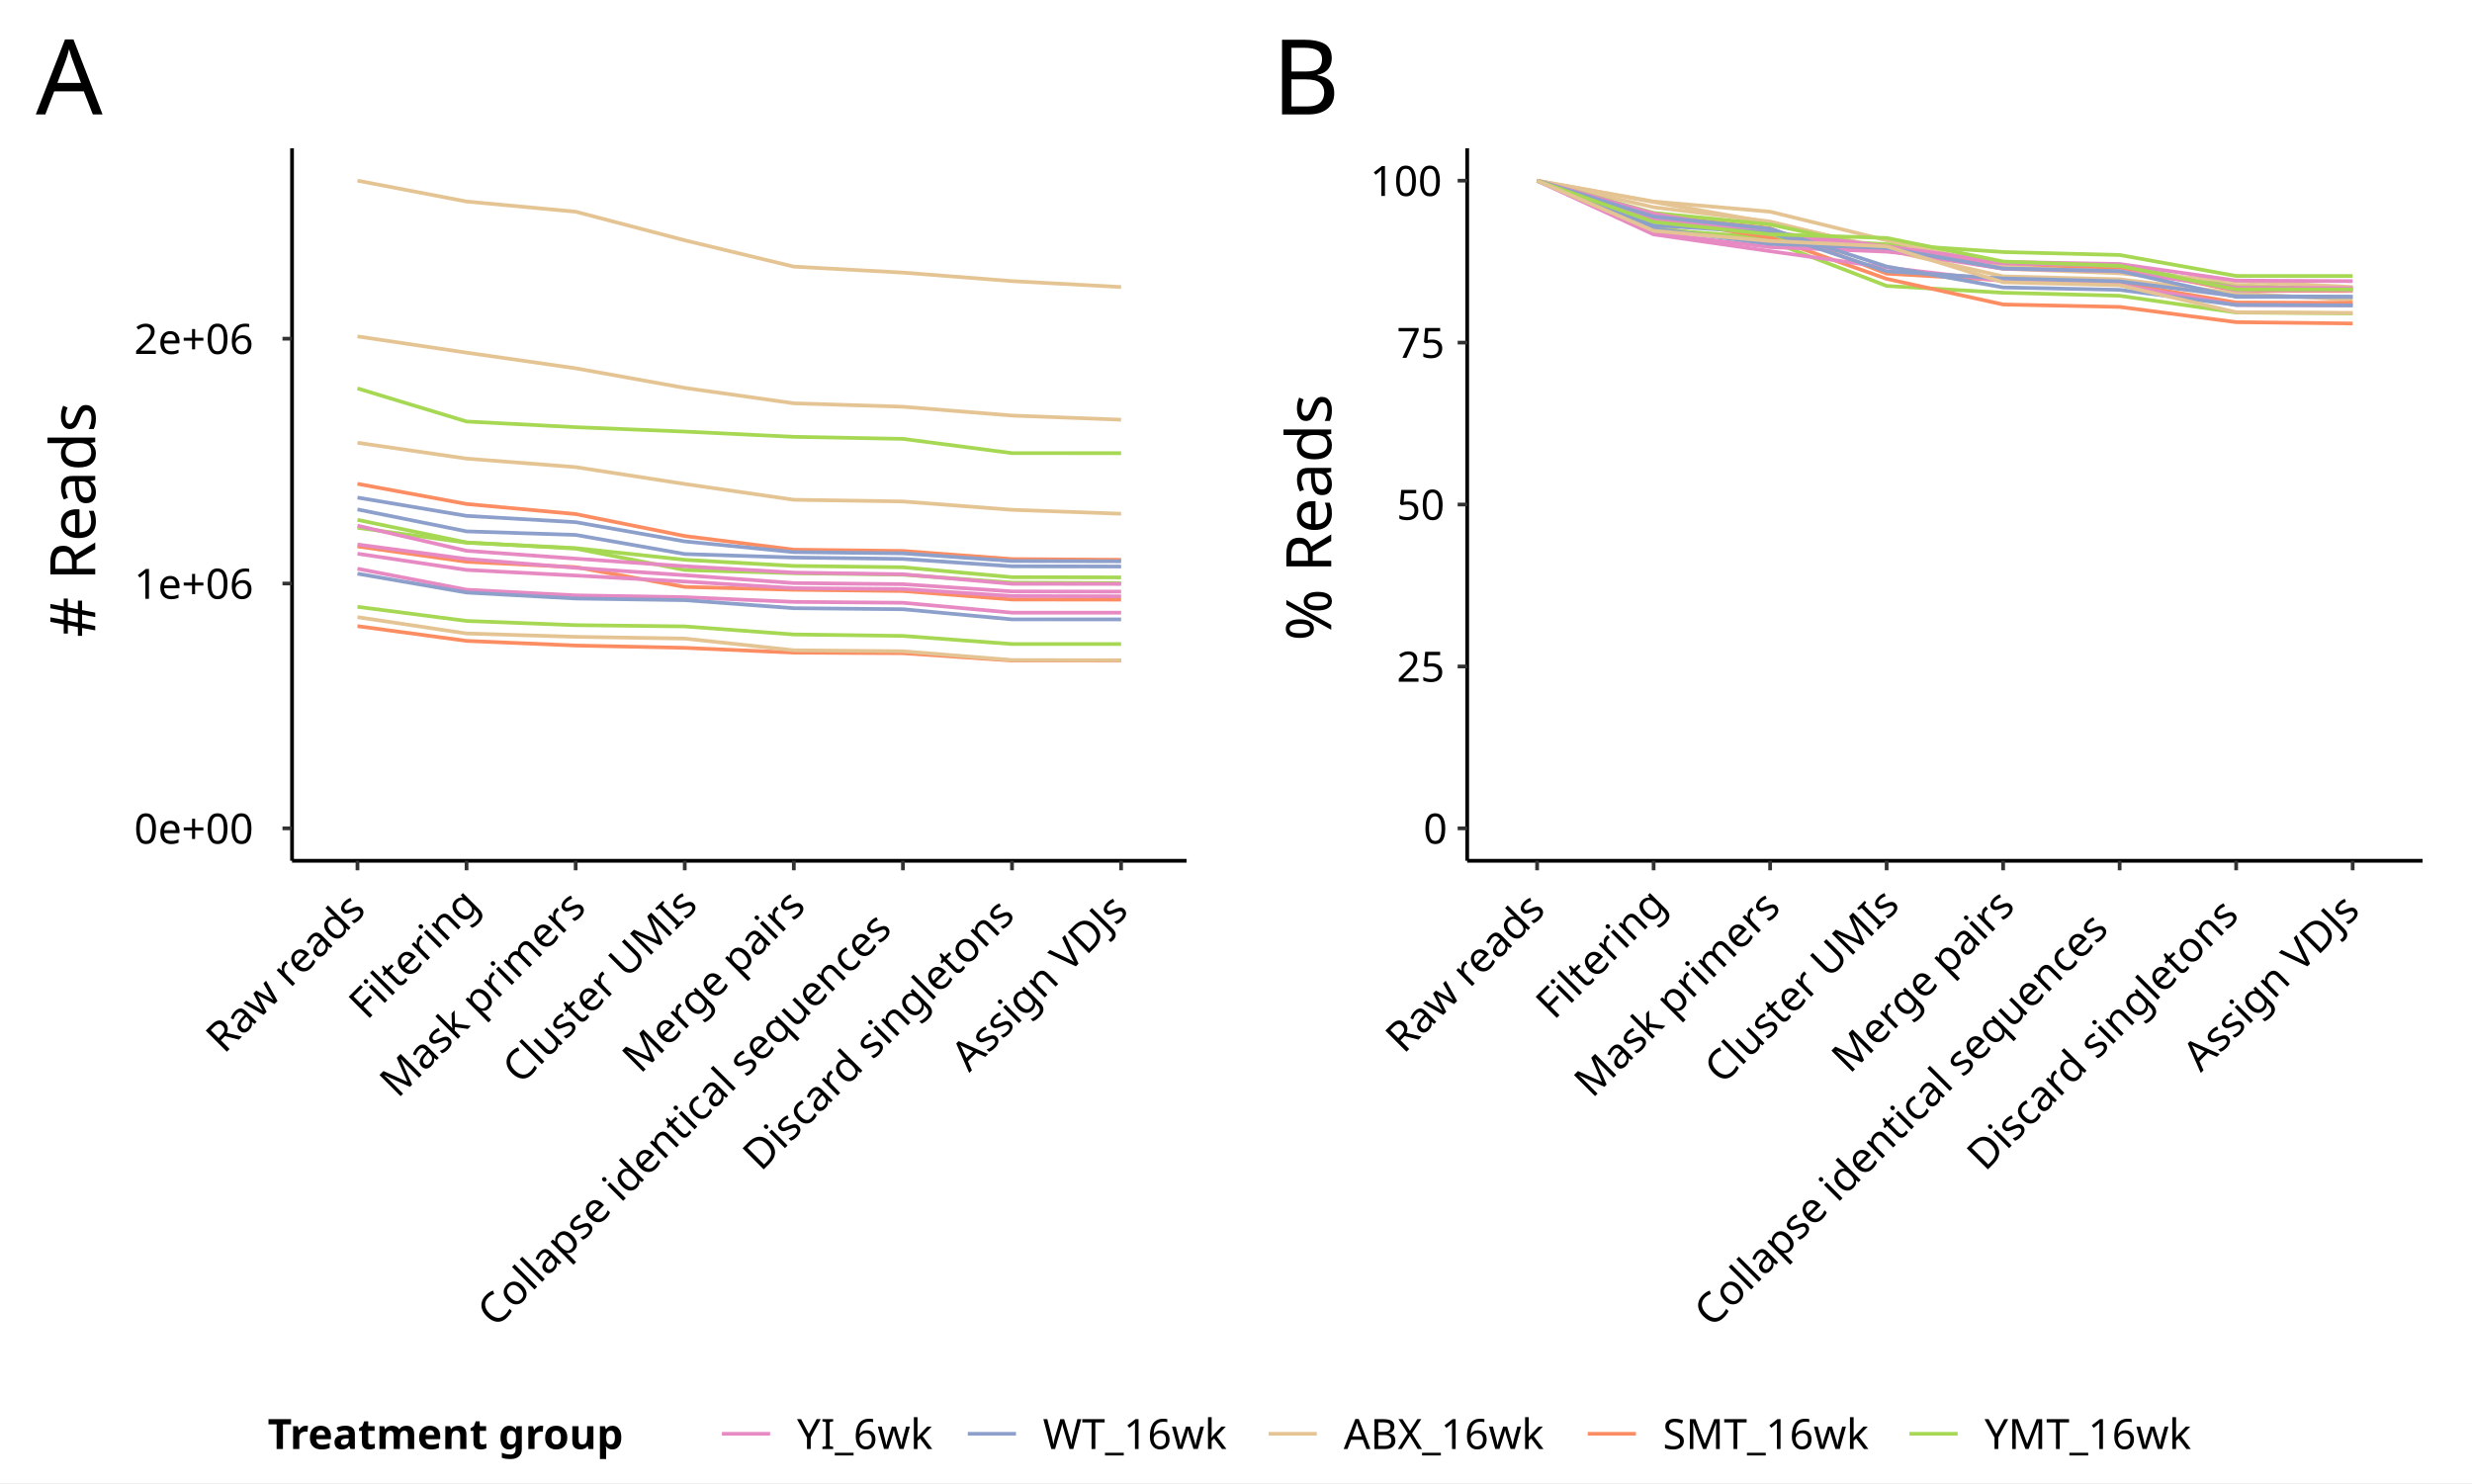
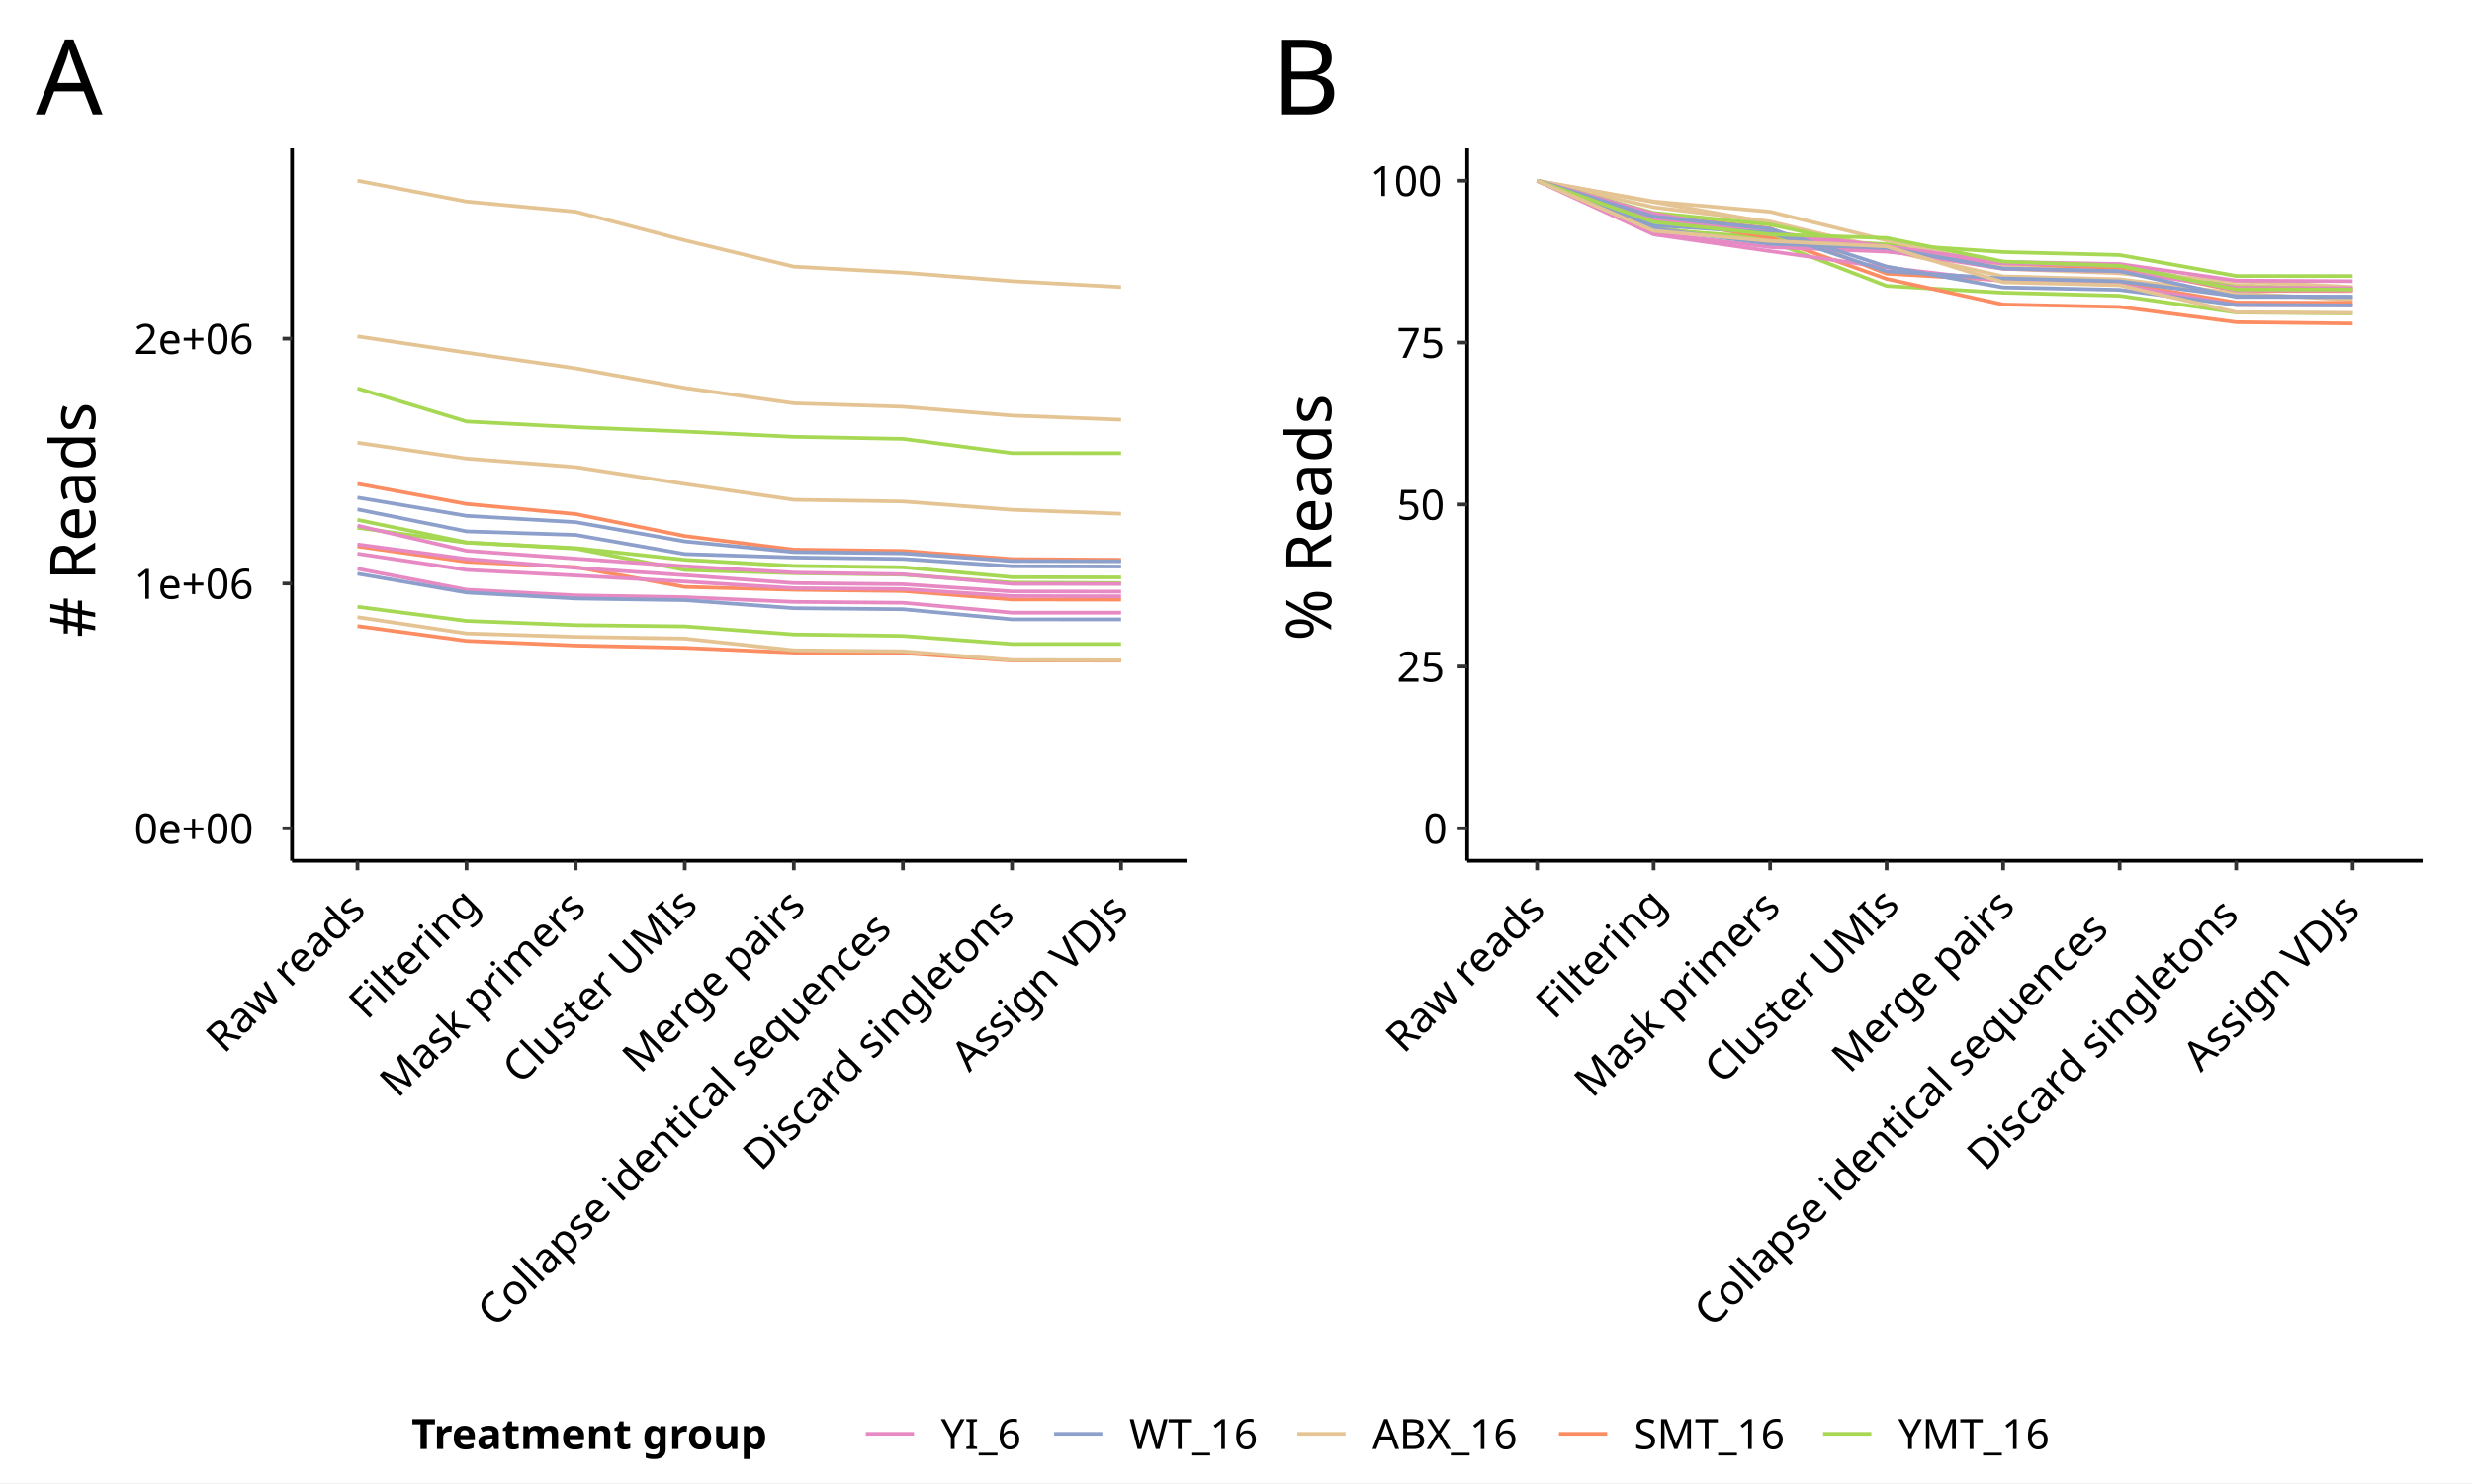
<svg xmlns="http://www.w3.org/2000/svg" viewBox="0 0 708.66 425.20">
  <defs>
    <style type="text/css">
    line, polyline, path, rect, circle {
      fill: none;
      stroke: #000000;
      stroke-linecap: round;
      stroke-linejoin: round;
      stroke-miterlimit: 10.00;
    }
  </style>
  </defs>
  <rect width="100%" height="100%" style="stroke: none; fill: #FFFFFF;" />
  <defs>
    <clipPath id="cpMHw3MDguNjYxfDM5Ni45NTh8MA==">
      <rect x="0.00" y="0.00" width="708.66" height="396.96" />
    </clipPath>
  </defs>
  <defs>
    <clipPath id="cpMHw3MDguNjYxfDQyNS4xOTd8MA==">
      <rect x="0.00" y="0.00" width="708.66" height="425.20" />
    </clipPath>
  </defs>
  <defs>
    <clipPath id="cpMHw3MDguNjYxfDM5Ni45NTh8MA==">
      <rect x="0.00" y="0.00" width="708.66" height="396.96" />
    </clipPath>
  </defs>
  <defs>
    <clipPath id="cpMHwzNTQuMzMxfDM5Ni45NTh8MA==">
      <rect x="0.00" y="0.00" width="354.33" height="396.96" />
    </clipPath>
  </defs>
  <rect x="0.00" y="0.00" width="354.33" height="396.96" style="stroke-width: 1.07; stroke: #FFFFFF; fill: #FFFFFF;" clip-path="url(#cpMHwzNTQuMzMxfDM5Ni45NTh8MA==)" />
  <defs>
    <clipPath id="cpMHw3MDguNjYxfDM5Ni45NTh8MA==">
      <rect x="0.00" y="0.00" width="708.66" height="396.96" />
    </clipPath>
  </defs>
  <defs>
    <clipPath id="cpODMuNzE1NXwzNDAuMTU3fDI0Ni43ODh8NDIuNTE5Nw==">
      <rect x="83.72" y="42.52" width="256.44" height="204.27" />
    </clipPath>
  </defs>
  <rect x="83.72" y="42.52" width="256.44" height="204.27" style="stroke-width: 1.07; stroke: none; fill: #FFFFFF;" clip-path="url(#cpODMuNzE1NXwzNDAuMTU3fDI0Ni43ODh8NDIuNTE5Nw==)" />
  <polyline points="102.48,111.36 133.75,120.85 165.03,122.48 196.30,123.74 227.57,125.25 258.85,125.83 290.12,129.92 321.39,129.93 " style="stroke-width: 1.07; stroke: #A6D854; stroke-linecap: butt;" clip-path="url(#cpODMuNzE1NXwzNDAuMTU3fDI0Ni43ODh8NDIuNTE5Nw==)" />
  <polyline points="102.48,179.52 133.75,183.75 165.03,185.08 196.30,185.74 227.57,187.12 258.85,187.28 290.12,189.38 321.39,189.40 " style="stroke-width: 1.07; stroke: #FC8D62; stroke-linecap: butt;" clip-path="url(#cpODMuNzE1NXwzNDAuMTU3fDI0Ni43ODh8NDIuNTE5Nw==)" />
  <polyline points="102.48,149.05 133.75,155.53 165.03,157.30 196.30,163.42 227.57,164.35 258.85,164.77 290.12,167.05 321.39,167.17 " style="stroke-width: 1.07; stroke: #A6D854; stroke-linecap: butt;" clip-path="url(#cpODMuNzE1NXwzNDAuMTU3fDI0Ni43ODh8NDIuNTE5Nw==)" />
  <polyline points="102.48,96.45 133.75,101.11 165.03,105.60 196.30,111.22 227.57,115.63 258.85,116.62 290.12,119.15 321.39,120.34 " style="stroke-width: 1.07; stroke: #E5C494; stroke-linecap: butt;" clip-path="url(#cpODMuNzE1NXwzNDAuMTU3fDI0Ni43ODh8NDIuNTE5Nw==)" />
  <polyline points="102.48,126.95 133.75,131.49 165.03,133.93 196.30,138.76 227.57,143.29 258.85,143.78 290.12,146.17 321.39,147.30 " style="stroke-width: 1.07; stroke: #E5C494; stroke-linecap: butt;" clip-path="url(#cpODMuNzE1NXwzNDAuMTU3fDI0Ni43ODh8NDIuNTE5Nw==)" />
  <polyline points="102.48,156.67 133.75,161.06 165.03,162.61 196.30,168.28 227.57,169.09 258.85,169.45 290.12,171.88 321.39,171.92 " style="stroke-width: 1.07; stroke: #FC8D62; stroke-linecap: butt;" clip-path="url(#cpODMuNzE1NXwzNDAuMTU3fDI0Ni43ODh8NDIuNTE5Nw==)" />
  <polyline points="102.48,138.72 133.75,144.50 165.03,147.39 196.30,153.69 227.57,157.60 258.85,157.97 290.12,160.30 321.39,160.50 " style="stroke-width: 1.07; stroke: #FC8D62; stroke-linecap: butt;" clip-path="url(#cpODMuNzE1NXwzNDAuMTU3fDI0Ni43ODh8NDIuNTE5Nw==)" />
  <polyline points="102.48,151.32 133.75,155.60 165.03,157.15 196.30,160.50 227.57,162.26 258.85,162.65 290.12,165.49 321.39,165.55 " style="stroke-width: 1.07; stroke: #A6D854; stroke-linecap: butt;" clip-path="url(#cpODMuNzE1NXwzNDAuMTU3fDI0Ni43ODh8NDIuNTE5Nw==)" />
  <polyline points="102.48,51.80 133.75,57.78 165.03,60.70 196.30,68.90 227.57,76.45 258.85,78.16 290.12,80.60 321.39,82.30 " style="stroke-width: 1.07; stroke: #E5C494; stroke-linecap: butt;" clip-path="url(#cpODMuNzE1NXwzNDAuMTU3fDI0Ni43ODh8NDIuNTE5Nw==)" />
  <polyline points="102.48,150.72 133.75,157.92 165.03,160.17 196.30,162.35 227.57,164.18 258.85,164.66 290.12,167.38 321.39,167.42 " style="stroke-width: 1.07; stroke: #E78AC3; stroke-linecap: butt;" clip-path="url(#cpODMuNzE1NXwzNDAuMTU3fDI0Ni43ODh8NDIuNTE5Nw==)" />
  <polyline points="102.48,158.75 133.75,163.40 165.03,165.01 196.30,166.74 227.57,168.63 258.85,168.88 290.12,170.90 321.39,170.97 " style="stroke-width: 1.07; stroke: #E78AC3; stroke-linecap: butt;" clip-path="url(#cpODMuNzE1NXwzNDAuMTU3fDI0Ni43ODh8NDIuNTE5Nw==)" />
  <polyline points="102.48,163.06 133.75,169.08 165.03,170.70 196.30,171.22 227.57,172.57 258.85,172.82 290.12,175.66 321.39,175.66 " style="stroke-width: 1.07; stroke: #E78AC3; stroke-linecap: butt;" clip-path="url(#cpODMuNzE1NXwzNDAuMTU3fDI0Ni43ODh8NDIuNTE5Nw==)" />
  <polyline points="102.48,156.12 133.75,160.26 165.03,162.80 196.30,164.92 227.57,167.18 258.85,167.50 290.12,169.57 321.39,169.62 " style="stroke-width: 1.07; stroke: #E78AC3; stroke-linecap: butt;" clip-path="url(#cpODMuNzE1NXwzNDAuMTU3fDI0Ni43ODh8NDIuNTE5Nw==)" />
  <polyline points="102.48,146.05 133.75,152.35 165.03,153.37 196.30,158.85 227.57,159.85 258.85,160.25 290.12,162.36 321.39,162.43 " style="stroke-width: 1.07; stroke: #8DA0CB; stroke-linecap: butt;" clip-path="url(#cpODMuNzE1NXwzNDAuMTU3fDI0Ni43ODh8NDIuNTE5Nw==)" />
  <polyline points="102.48,164.48 133.75,169.89 165.03,171.60 196.30,172.07 227.57,174.38 258.85,174.67 290.12,177.58 321.39,177.59 " style="stroke-width: 1.07; stroke: #8DA0CB; stroke-linecap: butt;" clip-path="url(#cpODMuNzE1NXwzNDAuMTU3fDI0Ni43ODh8NDIuNTE5Nw==)" />
  <polyline points="102.48,142.66 133.75,147.91 165.03,149.71 196.30,155.23 227.57,158.29 258.85,158.65 290.12,160.85 321.39,160.92 " style="stroke-width: 1.07; stroke: #8DA0CB; stroke-linecap: butt;" clip-path="url(#cpODMuNzE1NXwzNDAuMTU3fDI0Ni43ODh8NDIuNTE5Nw==)" />
  <polyline points="102.48,173.98 133.75,178.03 165.03,179.24 196.30,179.60 227.57,181.91 258.85,182.33 290.12,184.65 321.39,184.65 " style="stroke-width: 1.07; stroke: #A6D854; stroke-linecap: butt;" clip-path="url(#cpODMuNzE1NXwzNDAuMTU3fDI0Ni43ODh8NDIuNTE5Nw==)" />
  <polyline points="102.48,176.95 133.75,181.63 165.03,182.59 196.30,183.09 227.57,186.44 258.85,186.72 290.12,189.25 321.39,189.31 " style="stroke-width: 1.07; stroke: #E5C494; stroke-linecap: butt;" clip-path="url(#cpODMuNzE1NXwzNDAuMTU3fDI0Ni43ODh8NDIuNTE5Nw==)" />
  <defs>
    <clipPath id="cpMHw3MDguNjYxfDM5Ni45NTh8MA==">
      <rect x="0.00" y="0.00" width="708.66" height="396.96" />
    </clipPath>
  </defs>
  <defs>
    <clipPath id="cpMHw3MDguNjYxfDQyNS4xOTd8MA==">
      <rect x="0.00" y="0.00" width="708.66" height="425.20" />
    </clipPath>
  </defs>
  <defs>
    <clipPath id="cpMHw3MDguNjYxfDM5Ni45NTh8MA==">
      <rect x="0.00" y="0.00" width="708.66" height="396.96" />
    </clipPath>
  </defs>
  <defs>
    <clipPath id="cpMHw3MDguNjYxfDQyNS4xOTd8MA==">
      <rect x="0.00" y="0.00" width="708.66" height="425.20" />
    </clipPath>
  </defs>
  <defs>
    <clipPath id="cpMHw3MDguNjYxfDM5Ni45NTh8MA==">
      <rect x="0.00" y="0.00" width="708.66" height="396.96" />
    </clipPath>
  </defs>
  <defs>
    <clipPath id="cpMHw3MDguNjYxfDQyNS4xOTd8MA==">
      <rect x="0.00" y="0.00" width="708.66" height="425.20" />
    </clipPath>
  </defs>
  <defs>
    <clipPath id="cpMHw3MDguNjYxfDM5Ni45NTh8MA==">
      <rect x="0.00" y="0.00" width="708.66" height="396.96" />
    </clipPath>
  </defs>
  <defs>
    <clipPath id="cpMHw3MDguNjYxfDQyNS4xOTd8MA==">
      <rect x="0.00" y="0.00" width="708.66" height="425.20" />
    </clipPath>
  </defs>
  <defs>
    <clipPath id="cpMHw3MDguNjYxfDM5Ni45NTh8MA==">
      <rect x="0.00" y="0.00" width="708.66" height="396.96" />
    </clipPath>
  </defs>
  <defs>
    <clipPath id="cpMHw3MDguNjYxfDQyNS4xOTd8MA==">
      <rect x="0.00" y="0.00" width="708.66" height="425.20" />
    </clipPath>
  </defs>
  <defs>
    <clipPath id="cpMHw3MDguNjYxfDM5Ni45NTh8MA==">
      <rect x="0.00" y="0.00" width="708.66" height="396.96" />
    </clipPath>
  </defs>
  <defs>
    <clipPath id="cpMHw3MDguNjYxfDQyNS4xOTd8MA==">
      <rect x="0.00" y="0.00" width="708.66" height="425.20" />
    </clipPath>
  </defs>
  <polyline points="83.72,246.79 83.72,42.52 " style="stroke-width: 1.07; stroke-linecap: butt;" clip-path="url(#cpMHw3MDguNjYxfDQyNS4xOTd8MA==)" />
  <g clip-path="url(#cpMHw3MDguNjYxfDQyNS4xOTd8MA==)">
    <text x="38.44" y="241.88" style="font-size: 12.00px; font-family: CM Sans;" textLength="40.34px" lengthAdjust="spacingAndGlyphs">0e+00</text>
  </g>
  <g clip-path="url(#cpMHw3MDguNjYxfDQyNS4xOTd8MA==)">
    <text x="38.44" y="171.68" style="font-size: 12.00px; font-family: CM Sans;" textLength="40.34px" lengthAdjust="spacingAndGlyphs">1e+06</text>
  </g>
  <g clip-path="url(#cpMHw3MDguNjYxfDQyNS4xOTd8MA==)">
    <text x="38.44" y="101.48" style="font-size: 12.00px; font-family: CM Sans;" textLength="40.34px" lengthAdjust="spacingAndGlyphs">2e+06</text>
  </g>
  <polyline points="80.98,237.50 83.72,237.50 " style="stroke-width: 1.07; stroke: #333333; stroke-linecap: butt;" clip-path="url(#cpMHw3MDguNjYxfDQyNS4xOTd8MA==)" />
  <polyline points="80.98,167.30 83.72,167.30 " style="stroke-width: 1.07; stroke: #333333; stroke-linecap: butt;" clip-path="url(#cpMHw3MDguNjYxfDQyNS4xOTd8MA==)" />
  <polyline points="80.98,97.10 83.72,97.10 " style="stroke-width: 1.07; stroke: #333333; stroke-linecap: butt;" clip-path="url(#cpMHw3MDguNjYxfDQyNS4xOTd8MA==)" />
  <defs>
    <clipPath id="cpMHw3MDguNjYxfDM5Ni45NTh8MA==">
      <rect x="0.00" y="0.00" width="708.66" height="396.96" />
    </clipPath>
  </defs>
  <defs>
    <clipPath id="cpMHw3MDguNjYxfDQyNS4xOTd8MA==">
      <rect x="0.00" y="0.00" width="708.66" height="425.20" />
    </clipPath>
  </defs>
  <defs>
    <clipPath id="cpMHw3MDguNjYxfDM5Ni45NTh8MA==">
      <rect x="0.00" y="0.00" width="708.66" height="396.96" />
    </clipPath>
  </defs>
  <defs>
    <clipPath id="cpMHw3MDguNjYxfDQyNS4xOTd8MA==">
      <rect x="0.00" y="0.00" width="708.66" height="425.20" />
    </clipPath>
  </defs>
  <polyline points="83.72,246.79 340.16,246.79 " style="stroke-width: 1.07; stroke-linecap: butt;" clip-path="url(#cpMHw3MDguNjYxfDQyNS4xOTd8MA==)" />
  <polyline points="102.48,249.53 102.48,246.79 " style="stroke-width: 1.07; stroke: #333333; stroke-linecap: butt;" clip-path="url(#cpMHw3MDguNjYxfDQyNS4xOTd8MA==)" />
  <polyline points="133.75,249.53 133.75,246.79 " style="stroke-width: 1.07; stroke: #333333; stroke-linecap: butt;" clip-path="url(#cpMHw3MDguNjYxfDQyNS4xOTd8MA==)" />
  <polyline points="165.03,249.53 165.03,246.79 " style="stroke-width: 1.07; stroke: #333333; stroke-linecap: butt;" clip-path="url(#cpMHw3MDguNjYxfDQyNS4xOTd8MA==)" />
  <polyline points="196.30,249.53 196.30,246.79 " style="stroke-width: 1.07; stroke: #333333; stroke-linecap: butt;" clip-path="url(#cpMHw3MDguNjYxfDQyNS4xOTd8MA==)" />
  <polyline points="227.57,249.53 227.57,246.79 " style="stroke-width: 1.07; stroke: #333333; stroke-linecap: butt;" clip-path="url(#cpMHw3MDguNjYxfDQyNS4xOTd8MA==)" />
  <polyline points="258.85,249.53 258.85,246.79 " style="stroke-width: 1.07; stroke: #333333; stroke-linecap: butt;" clip-path="url(#cpMHw3MDguNjYxfDQyNS4xOTd8MA==)" />
  <polyline points="290.12,249.53 290.12,246.79 " style="stroke-width: 1.07; stroke: #333333; stroke-linecap: butt;" clip-path="url(#cpMHw3MDguNjYxfDQyNS4xOTd8MA==)" />
  <polyline points="321.39,249.53 321.39,246.79 " style="stroke-width: 1.07; stroke: #333333; stroke-linecap: butt;" clip-path="url(#cpMHw3MDguNjYxfDQyNS4xOTd8MA==)" />
  <g clip-path="url(#cpMHw3MDguNjYxfDQyNS4xOTd8MA==)">
    <text transform="translate(64.22,302.35) rotate(-45)" style="font-size: 12.00px; font-family: CM Sans;" textLength="62.86px" lengthAdjust="spacingAndGlyphs">Raw reads</text>
  </g>
  <g clip-path="url(#cpMHw3MDguNjYxfDQyNS4xOTd8MA==)">
    <text transform="translate(105.19,292.66) rotate(-45)" style="font-size: 12.00px; font-family: CM Sans;" textLength="49.15px" lengthAdjust="spacingAndGlyphs">Filtering</text>
  </g>
  <g clip-path="url(#cpMHw3MDguNjYxfDQyNS4xOTd8MA==)">
    <text transform="translate(114.03,315.09) rotate(-45)" style="font-size: 12.00px; font-family: CM Sans;" textLength="80.87px" lengthAdjust="spacingAndGlyphs">Mask primers</text>
  </g>
  <g clip-path="url(#cpMHw3MDguNjYxfDQyNS4xOTd8MA==)">
    <text transform="translate(149.22,311.18) rotate(-45)" style="font-size: 12.00px; font-family: CM Sans;" textLength="75.33px" lengthAdjust="spacingAndGlyphs">Cluster UMIs</text>
  </g>
  <g clip-path="url(#cpMHw3MDguNjYxfDQyNS4xOTd8MA==)">
    <text transform="translate(183.57,308.09) rotate(-45)" style="font-size: 12.00px; font-family: CM Sans;" textLength="70.97px" lengthAdjust="spacingAndGlyphs">Merge pairs</text>
  </g>
  <g clip-path="url(#cpMHw3MDguNjYxfDQyNS4xOTd8MA==)">
    <text transform="translate(142.02,380.92) rotate(-45)" style="font-size: 12.00px; font-family: CM Sans;" textLength="173.96px" lengthAdjust="spacingAndGlyphs">Collapse identical sequences</text>
  </g>
  <g clip-path="url(#cpMHw3MDguNjYxfDQyNS4xOTd8MA==)">
    <text transform="translate(218.12,336.09) rotate(-45)" style="font-size: 12.00px; font-family: CM Sans;" textLength="110.57px" lengthAdjust="spacingAndGlyphs">Discard singletons</text>
  </g>
  <g clip-path="url(#cpMHw3MDguNjYxfDQyNS4xOTd8MA==)">
    <text transform="translate(277.85,307.63) rotate(-45)" style="font-size: 12.00px; font-family: CM Sans;" textLength="70.32px" lengthAdjust="spacingAndGlyphs">Assign VDJs</text>
  </g>
  <defs>
    <clipPath id="cpMHw3MDguNjYxfDM5Ni45NTh8MA==">
      <rect x="0.00" y="0.00" width="708.66" height="396.96" />
    </clipPath>
  </defs>
  <defs>
    <clipPath id="cpMHw3MDguNjYxfDQyNS4xOTd8MA==">
      <rect x="0.00" y="0.00" width="708.66" height="425.20" />
    </clipPath>
  </defs>
  <defs>
    <clipPath id="cpMHw3MDguNjYxfDM5Ni45NTh8MA==">
      <rect x="0.00" y="0.00" width="708.66" height="396.96" />
    </clipPath>
  </defs>
  <defs>
    <clipPath id="cpMHw3MDguNjYxfDQyNS4xOTd8MA==">
      <rect x="0.00" y="0.00" width="708.66" height="425.20" />
    </clipPath>
  </defs>
  <defs>
    <clipPath id="cpMHw3MDguNjYxfDM5Ni45NTh8MA==">
      <rect x="0.00" y="0.00" width="708.66" height="396.96" />
    </clipPath>
  </defs>
  <defs>
    <clipPath id="cpMHw3MDguNjYxfDQyNS4xOTd8MA==">
      <rect x="0.00" y="0.00" width="708.66" height="425.20" />
    </clipPath>
  </defs>
  <g clip-path="url(#cpMHw3MDguNjYxfDQyNS4xOTd8MA==)">
    <text transform="translate(27.30,182.76) rotate(-90)" style="font-size: 18.00px; font-family: CM Sans;" textLength="76.22px" lengthAdjust="spacingAndGlyphs"># Reads</text>
  </g>
  <defs>
    <clipPath id="cpMHw3MDguNjYxfDM5Ni45NTh8MA==">
      <rect x="0.00" y="0.00" width="708.66" height="396.96" />
    </clipPath>
  </defs>
  <defs>
    <clipPath id="cpMHw3MDguNjYxfDQyNS4xOTd8MA==">
      <rect x="0.00" y="0.00" width="708.66" height="425.20" />
    </clipPath>
  </defs>
  <defs>
    <clipPath id="cpMHw3MDguNjYxfDM5Ni45NTh8MA==">
      <rect x="0.00" y="0.00" width="708.66" height="396.96" />
    </clipPath>
  </defs>
  <defs>
    <clipPath id="cpMHw3MDguNjYxfDQyNS4xOTd8MA==">
      <rect x="0.00" y="0.00" width="708.66" height="425.20" />
    </clipPath>
  </defs>
  <defs>
    <clipPath id="cpMHw3MDguNjYxfDM5Ni45NTh8MA==">
      <rect x="0.00" y="0.00" width="708.66" height="396.96" />
    </clipPath>
  </defs>
  <defs>
    <clipPath id="cpMHw3MDguNjYxfDQyNS4xOTd8MA==">
      <rect x="0.00" y="0.00" width="708.66" height="425.20" />
    </clipPath>
  </defs>
  <defs>
    <clipPath id="cpMHw3MDguNjYxfDM5Ni45NTh8MA==">
      <rect x="0.00" y="0.00" width="708.66" height="396.96" />
    </clipPath>
  </defs>
  <defs>
    <clipPath id="cpMHw3MDguNjYxfDQyNS4xOTd8MA==">
      <rect x="0.00" y="0.00" width="708.66" height="425.20" />
    </clipPath>
  </defs>
  <defs>
    <clipPath id="cpMHw3MDguNjYxfDM5Ni45NTh8MA==">
      <rect x="0.00" y="0.00" width="708.66" height="396.96" />
    </clipPath>
  </defs>
  <defs>
    <clipPath id="cpMHw3MDguNjYxfDQyNS4xOTd8MA==">
      <rect x="0.00" y="0.00" width="708.66" height="425.20" />
    </clipPath>
  </defs>
  <defs>
    <clipPath id="cpMHw3MDguNjYxfDM5Ni45NTh8MA==">
      <rect x="0.00" y="0.00" width="708.66" height="396.96" />
    </clipPath>
  </defs>
  <g clip-path="url(#cpMHw3MDguNjYxfDM5Ni45NTh8MA==)">
    <text x="10.26" y="32.81" style="font-size: 30.00px; font-family: CM Sans;" textLength="20.52px" lengthAdjust="spacingAndGlyphs">A</text>
  </g>
  <defs>
    <clipPath id="cpMzU0LjMzMXw3MDguNjYxfDM5Ni45NTh8MA==">
      <rect x="354.33" y="0.00" width="354.33" height="396.96" />
    </clipPath>
  </defs>
  <rect x="354.33" y="0.00" width="354.33" height="396.96" style="stroke-width: 1.07; stroke: #FFFFFF; fill: #FFFFFF;" clip-path="url(#cpMzU0LjMzMXw3MDguNjYxfDM5Ni45NTh8MA==)" />
  <defs>
    <clipPath id="cpMHw3MDguNjYxfDM5Ni45NTh8MA==">
      <rect x="0.00" y="0.00" width="708.66" height="396.96" />
    </clipPath>
  </defs>
  <defs>
    <clipPath id="cpNDIwLjYwOXw2OTQuNDg4fDI0Ni43ODh8NDIuNTE5Nw==">
      <rect x="420.61" y="42.52" width="273.88" height="204.27" />
    </clipPath>
  </defs>
  <rect x="420.61" y="42.52" width="273.88" height="204.27" style="stroke-width: 1.07; stroke: none; fill: #FFFFFF;" clip-path="url(#cpNDIwLjYwOXw2OTQuNDg4fDI0Ni43ODh8NDIuNTE5Nw==)" />
  <polyline points="440.65,51.80 474.05,65.77 507.45,68.17 540.85,70.02 574.25,72.26 607.65,73.11 641.05,79.12 674.45,79.14 " style="stroke-width: 1.07; stroke: #A6D854; stroke-linecap: butt;" clip-path="url(#cpNDIwLjYwOXw2OTQuNDg4fDI0Ni43ODh8NDIuNTE5Nw==)" />
  <polyline points="440.65,51.80 474.05,65.35 507.45,69.60 540.85,71.74 574.25,76.13 607.65,76.67 641.05,83.37 674.45,83.43 " style="stroke-width: 1.07; stroke: #FC8D62; stroke-linecap: butt;" clip-path="url(#cpNDIwLjYwOXw2OTQuNDg4fDI0Ni43ODh8NDIuNTE5Nw==)" />
  <polyline points="440.65,51.80 474.05,65.42 507.45,69.12 540.85,81.98 574.25,83.93 607.65,84.80 641.05,89.60 674.45,89.85 " style="stroke-width: 1.07; stroke: #A6D854; stroke-linecap: butt;" clip-path="url(#cpNDIwLjYwOXw2OTQuNDg4fDI0Ni43ODh8NDIuNTE5Nw==)" />
  <polyline points="440.65,51.80 474.05,57.93 507.45,63.84 540.85,71.25 574.25,77.05 607.65,78.35 641.05,81.69 674.45,83.25 " style="stroke-width: 1.07; stroke: #E5C494; stroke-linecap: butt;" clip-path="url(#cpNDIwLjYwOXw2OTQuNDg4fDI0Ni43ODh8NDIuNTE5Nw==)" />
  <polyline points="440.65,51.80 474.05,59.42 507.45,63.52 540.85,71.64 574.25,79.25 607.65,80.07 641.05,84.08 674.45,85.98 " style="stroke-width: 1.07; stroke: #E5C494; stroke-linecap: butt;" clip-path="url(#cpNDIwLjYwOXw2OTQuNDg4fDI0Ni43ODh8NDIuNTE5Nw==)" />
  <polyline points="440.65,51.80 474.05,61.88 507.45,65.45 540.85,78.46 574.25,80.34 607.65,81.16 641.05,86.74 674.45,86.82 " style="stroke-width: 1.07; stroke: #FC8D62; stroke-linecap: butt;" clip-path="url(#cpNDIwLjYwOXw2OTQuNDg4fDI0Ni43ODh8NDIuNTE5Nw==)" />
  <polyline points="440.65,51.80 474.05,62.68 507.45,68.10 540.85,79.95 574.25,87.30 607.65,88.00 641.05,92.37 674.45,92.75 " style="stroke-width: 1.07; stroke: #FC8D62; stroke-linecap: butt;" clip-path="url(#cpNDIwLjYwOXw2OTQuNDg4fDI0Ni43ODh8NDIuNTE5Nw==)" />
  <polyline points="440.65,51.80 474.05,61.03 507.45,64.36 540.85,71.59 574.25,75.39 607.65,76.22 641.05,82.35 674.45,82.46 " style="stroke-width: 1.07; stroke: #A6D854; stroke-linecap: butt;" clip-path="url(#cpNDIwLjYwOXw2OTQuNDg4fDI0Ni43ODh8NDIuNTE5Nw==)" />
  <polyline points="440.65,51.80 474.05,57.78 507.45,60.70 540.85,68.90 574.25,76.45 607.65,78.16 641.05,80.60 674.45,82.30 " style="stroke-width: 1.07; stroke: #E5C494; stroke-linecap: butt;" clip-path="url(#cpNDIwLjYwOXw2OTQuNDg4fDI0Ni43ODh8NDIuNTE5Nw==)" />
  <polyline points="440.65,51.80 474.05,67.21 507.45,72.02 540.85,76.69 574.25,80.60 607.65,81.63 641.05,87.45 674.45,87.53 " style="stroke-width: 1.07; stroke: #E78AC3; stroke-linecap: butt;" clip-path="url(#cpNDIwLjYwOXw2OTQuNDg4fDI0Ni43ODh8NDIuNTE5Nw==)" />
  <polyline points="440.65,51.80 474.05,62.77 507.45,66.55 540.85,70.63 574.25,75.10 607.65,75.69 641.05,80.44 674.45,80.61 " style="stroke-width: 1.07; stroke: #E78AC3; stroke-linecap: butt;" clip-path="url(#cpNDIwLjYwOXw2OTQuNDg4fDI0Ni43ODh8NDIuNTE5Nw==)" />
  <polyline points="440.65,51.80 474.05,66.82 507.45,70.85 540.85,72.15 574.25,75.53 607.65,76.15 641.05,83.23 674.45,83.24 " style="stroke-width: 1.07; stroke: #E78AC3; stroke-linecap: butt;" clip-path="url(#cpNDIwLjYwOXw2OTQuNDg4fDI0Ni43ODh8NDIuNTE5Nw==)" />
  <polyline points="440.65,51.80 474.05,61.25 507.45,67.04 540.85,71.89 574.25,77.05 607.65,77.78 641.05,82.49 674.45,82.61 " style="stroke-width: 1.07; stroke: #E78AC3; stroke-linecap: butt;" clip-path="url(#cpNDIwLjYwOXw2OTQuNDg4fDI0Ni43ODh8NDIuNTE5Nw==)" />
  <polyline points="440.65,51.80 474.05,64.61 507.45,66.68 540.85,77.79 574.25,79.83 607.65,80.65 641.05,84.92 674.45,85.06 " style="stroke-width: 1.07; stroke: #8DA0CB; stroke-linecap: butt;" clip-path="url(#cpNDIwLjYwOXw2OTQuNDg4fDI0Ni43ODh8NDIuNTE5Nw==)" />
  <polyline points="440.65,51.80 474.05,65.57 507.45,69.92 540.85,71.10 574.25,76.98 607.65,77.73 641.05,85.13 674.45,85.15 " style="stroke-width: 1.07; stroke: #8DA0CB; stroke-linecap: butt;" clip-path="url(#cpNDIwLjYwOXw2OTQuNDg4fDI0Ni43ODh8NDIuNTE5Nw==)" />
  <polyline points="440.65,51.80 474.05,62.09 507.45,65.61 540.85,76.42 574.25,82.41 607.65,83.10 641.05,87.43 674.45,87.56 " style="stroke-width: 1.07; stroke: #8DA0CB; stroke-linecap: butt;" clip-path="url(#cpNDIwLjYwOXw2OTQuNDg4fDI0Ni43ODh8NDIuNTE5Nw==)" />
  <polyline points="440.65,51.80 474.05,63.63 507.45,67.19 540.85,68.23 574.25,74.98 607.65,76.20 641.05,82.99 674.45,83.00 " style="stroke-width: 1.07; stroke: #A6D854; stroke-linecap: butt;" clip-path="url(#cpNDIwLjYwOXw2OTQuNDg4fDI0Ni43ODh8NDIuNTE5Nw==)" />
  <polyline points="440.65,51.80 474.05,66.18 507.45,69.09 540.85,70.64 574.25,80.93 607.65,81.78 641.05,89.53 674.45,89.71 " style="stroke-width: 1.07; stroke: #E5C494; stroke-linecap: butt;" clip-path="url(#cpNDIwLjYwOXw2OTQuNDg4fDI0Ni43ODh8NDIuNTE5Nw==)" />
  <defs>
    <clipPath id="cpMHw3MDguNjYxfDM5Ni45NTh8MA==">
      <rect x="0.00" y="0.00" width="708.66" height="396.96" />
    </clipPath>
  </defs>
  <defs>
    <clipPath id="cpMHw3MDguNjYxfDQyNS4xOTd8MA==">
      <rect x="0.00" y="0.00" width="708.66" height="425.20" />
    </clipPath>
  </defs>
  <defs>
    <clipPath id="cpMHw3MDguNjYxfDM5Ni45NTh8MA==">
      <rect x="0.00" y="0.00" width="708.66" height="396.96" />
    </clipPath>
  </defs>
  <defs>
    <clipPath id="cpMHw3MDguNjYxfDQyNS4xOTd8MA==">
      <rect x="0.00" y="0.00" width="708.66" height="425.20" />
    </clipPath>
  </defs>
  <defs>
    <clipPath id="cpMHw3MDguNjYxfDM5Ni45NTh8MA==">
      <rect x="0.00" y="0.00" width="708.66" height="396.96" />
    </clipPath>
  </defs>
  <defs>
    <clipPath id="cpMHw3MDguNjYxfDQyNS4xOTd8MA==">
      <rect x="0.00" y="0.00" width="708.66" height="425.20" />
    </clipPath>
  </defs>
  <defs>
    <clipPath id="cpMHw3MDguNjYxfDM5Ni45NTh8MA==">
      <rect x="0.00" y="0.00" width="708.66" height="396.96" />
    </clipPath>
  </defs>
  <defs>
    <clipPath id="cpMHw3MDguNjYxfDQyNS4xOTd8MA==">
      <rect x="0.00" y="0.00" width="708.66" height="425.20" />
    </clipPath>
  </defs>
  <defs>
    <clipPath id="cpMHw3MDguNjYxfDM5Ni45NTh8MA==">
      <rect x="0.00" y="0.00" width="708.66" height="396.96" />
    </clipPath>
  </defs>
  <defs>
    <clipPath id="cpMHw3MDguNjYxfDQyNS4xOTd8MA==">
      <rect x="0.00" y="0.00" width="708.66" height="425.20" />
    </clipPath>
  </defs>
  <defs>
    <clipPath id="cpMHw3MDguNjYxfDM5Ni45NTh8MA==">
      <rect x="0.00" y="0.00" width="708.66" height="396.96" />
    </clipPath>
  </defs>
  <defs>
    <clipPath id="cpMHw3MDguNjYxfDQyNS4xOTd8MA==">
      <rect x="0.00" y="0.00" width="708.66" height="425.20" />
    </clipPath>
  </defs>
  <polyline points="420.61,246.79 420.61,42.52 " style="stroke-width: 1.07; stroke-linecap: butt;" clip-path="url(#cpMHw3MDguNjYxfDQyNS4xOTd8MA==)" />
  <g clip-path="url(#cpMHw3MDguNjYxfDQyNS4xOTd8MA==)">
    <text x="408.04" y="241.88" style="font-size: 12.00px; font-family: CM Sans;" textLength="7.63px" lengthAdjust="spacingAndGlyphs">0</text>
  </g>
  <g clip-path="url(#cpMHw3MDguNjYxfDQyNS4xOTd8MA==)">
    <text x="400.41" y="195.45" style="font-size: 12.00px; font-family: CM Sans;" textLength="15.27px" lengthAdjust="spacingAndGlyphs">25</text>
  </g>
  <g clip-path="url(#cpMHw3MDguNjYxfDQyNS4xOTd8MA==)">
    <text x="400.41" y="149.03" style="font-size: 12.00px; font-family: CM Sans;" textLength="15.27px" lengthAdjust="spacingAndGlyphs">50</text>
  </g>
  <g clip-path="url(#cpMHw3MDguNjYxfDQyNS4xOTd8MA==)">
    <text x="400.41" y="102.60" style="font-size: 12.00px; font-family: CM Sans;" textLength="15.27px" lengthAdjust="spacingAndGlyphs">75</text>
  </g>
  <g clip-path="url(#cpMHw3MDguNjYxfDQyNS4xOTd8MA==)">
    <text x="392.77" y="56.18" style="font-size: 12.00px; font-family: CM Sans;" textLength="22.90px" lengthAdjust="spacingAndGlyphs">100</text>
  </g>
  <polyline points="417.87,237.50 420.61,237.50 " style="stroke-width: 1.07; stroke: #333333; stroke-linecap: butt;" clip-path="url(#cpMHw3MDguNjYxfDQyNS4xOTd8MA==)" />
  <polyline points="417.87,191.08 420.61,191.08 " style="stroke-width: 1.07; stroke: #333333; stroke-linecap: butt;" clip-path="url(#cpMHw3MDguNjYxfDQyNS4xOTd8MA==)" />
  <polyline points="417.87,144.65 420.61,144.65 " style="stroke-width: 1.07; stroke: #333333; stroke-linecap: butt;" clip-path="url(#cpMHw3MDguNjYxfDQyNS4xOTd8MA==)" />
  <polyline points="417.87,98.23 420.61,98.23 " style="stroke-width: 1.07; stroke: #333333; stroke-linecap: butt;" clip-path="url(#cpMHw3MDguNjYxfDQyNS4xOTd8MA==)" />
  <polyline points="417.87,51.80 420.61,51.80 " style="stroke-width: 1.07; stroke: #333333; stroke-linecap: butt;" clip-path="url(#cpMHw3MDguNjYxfDQyNS4xOTd8MA==)" />
  <defs>
    <clipPath id="cpMHw3MDguNjYxfDM5Ni45NTh8MA==">
      <rect x="0.00" y="0.00" width="708.66" height="396.96" />
    </clipPath>
  </defs>
  <defs>
    <clipPath id="cpMHw3MDguNjYxfDQyNS4xOTd8MA==">
      <rect x="0.00" y="0.00" width="708.66" height="425.20" />
    </clipPath>
  </defs>
  <defs>
    <clipPath id="cpMHw3MDguNjYxfDM5Ni45NTh8MA==">
      <rect x="0.00" y="0.00" width="708.66" height="396.96" />
    </clipPath>
  </defs>
  <defs>
    <clipPath id="cpMHw3MDguNjYxfDQyNS4xOTd8MA==">
      <rect x="0.00" y="0.00" width="708.66" height="425.20" />
    </clipPath>
  </defs>
  <polyline points="420.61,246.79 694.49,246.79 " style="stroke-width: 1.07; stroke-linecap: butt;" clip-path="url(#cpMHw3MDguNjYxfDQyNS4xOTd8MA==)" />
  <polyline points="440.65,249.53 440.65,246.79 " style="stroke-width: 1.07; stroke: #333333; stroke-linecap: butt;" clip-path="url(#cpMHw3MDguNjYxfDQyNS4xOTd8MA==)" />
  <polyline points="474.05,249.53 474.05,246.79 " style="stroke-width: 1.07; stroke: #333333; stroke-linecap: butt;" clip-path="url(#cpMHw3MDguNjYxfDQyNS4xOTd8MA==)" />
  <polyline points="507.45,249.53 507.45,246.79 " style="stroke-width: 1.07; stroke: #333333; stroke-linecap: butt;" clip-path="url(#cpMHw3MDguNjYxfDQyNS4xOTd8MA==)" />
  <polyline points="540.85,249.53 540.85,246.79 " style="stroke-width: 1.07; stroke: #333333; stroke-linecap: butt;" clip-path="url(#cpMHw3MDguNjYxfDQyNS4xOTd8MA==)" />
  <polyline points="574.25,249.53 574.25,246.79 " style="stroke-width: 1.07; stroke: #333333; stroke-linecap: butt;" clip-path="url(#cpMHw3MDguNjYxfDQyNS4xOTd8MA==)" />
  <polyline points="607.65,249.53 607.65,246.79 " style="stroke-width: 1.07; stroke: #333333; stroke-linecap: butt;" clip-path="url(#cpMHw3MDguNjYxfDQyNS4xOTd8MA==)" />
  <polyline points="641.05,249.53 641.05,246.79 " style="stroke-width: 1.07; stroke: #333333; stroke-linecap: butt;" clip-path="url(#cpMHw3MDguNjYxfDQyNS4xOTd8MA==)" />
  <polyline points="674.45,249.53 674.45,246.79 " style="stroke-width: 1.07; stroke: #333333; stroke-linecap: butt;" clip-path="url(#cpMHw3MDguNjYxfDQyNS4xOTd8MA==)" />
  <g clip-path="url(#cpMHw3MDguNjYxfDQyNS4xOTd8MA==)">
    <text transform="translate(402.39,302.35) rotate(-45)" style="font-size: 12.00px; font-family: CM Sans;" textLength="62.86px" lengthAdjust="spacingAndGlyphs">Raw reads</text>
  </g>
  <g clip-path="url(#cpMHw3MDguNjYxfDQyNS4xOTd8MA==)">
    <text transform="translate(445.48,292.66) rotate(-45)" style="font-size: 12.00px; font-family: CM Sans;" textLength="49.15px" lengthAdjust="spacingAndGlyphs">Filtering</text>
  </g>
  <g clip-path="url(#cpMHw3MDguNjYxfDQyNS4xOTd8MA==)">
    <text transform="translate(456.46,315.09) rotate(-45)" style="font-size: 12.00px; font-family: CM Sans;" textLength="80.87px" lengthAdjust="spacingAndGlyphs">Mask primers</text>
  </g>
  <g clip-path="url(#cpMHw3MDguNjYxfDQyNS4xOTd8MA==)">
    <text transform="translate(493.77,311.18) rotate(-45)" style="font-size: 12.00px; font-family: CM Sans;" textLength="75.33px" lengthAdjust="spacingAndGlyphs">Cluster UMIs</text>
  </g>
  <g clip-path="url(#cpMHw3MDguNjYxfDQyNS4xOTd8MA==)">
    <text transform="translate(530.25,308.09) rotate(-45)" style="font-size: 12.00px; font-family: CM Sans;" textLength="70.97px" lengthAdjust="spacingAndGlyphs">Merge pairs</text>
  </g>
  <g clip-path="url(#cpMHw3MDguNjYxfDQyNS4xOTd8MA==)">
    <text transform="translate(490.82,380.92) rotate(-45)" style="font-size: 12.00px; font-family: CM Sans;" textLength="173.96px" lengthAdjust="spacingAndGlyphs">Collapse identical sequences</text>
  </g>
  <g clip-path="url(#cpMHw3MDguNjYxfDQyNS4xOTd8MA==)">
    <text transform="translate(569.05,336.09) rotate(-45)" style="font-size: 12.00px; font-family: CM Sans;" textLength="110.57px" lengthAdjust="spacingAndGlyphs">Discard singletons</text>
  </g>
  <g clip-path="url(#cpMHw3MDguNjYxfDQyNS4xOTd8MA==)">
    <text transform="translate(630.91,307.63) rotate(-45)" style="font-size: 12.00px; font-family: CM Sans;" textLength="70.32px" lengthAdjust="spacingAndGlyphs">Assign VDJs</text>
  </g>
  <defs>
    <clipPath id="cpMHw3MDguNjYxfDM5Ni45NTh8MA==">
      <rect x="0.00" y="0.00" width="708.66" height="396.96" />
    </clipPath>
  </defs>
  <defs>
    <clipPath id="cpMHw3MDguNjYxfDQyNS4xOTd8MA==">
      <rect x="0.00" y="0.00" width="708.66" height="425.20" />
    </clipPath>
  </defs>
  <defs>
    <clipPath id="cpMHw3MDguNjYxfDM5Ni45NTh8MA==">
      <rect x="0.00" y="0.00" width="708.66" height="396.96" />
    </clipPath>
  </defs>
  <defs>
    <clipPath id="cpMHw3MDguNjYxfDQyNS4xOTd8MA==">
      <rect x="0.00" y="0.00" width="708.66" height="425.20" />
    </clipPath>
  </defs>
  <defs>
    <clipPath id="cpMHw3MDguNjYxfDM5Ni45NTh8MA==">
      <rect x="0.00" y="0.00" width="708.66" height="396.96" />
    </clipPath>
  </defs>
  <defs>
    <clipPath id="cpMHw3MDguNjYxfDQyNS4xOTd8MA==">
      <rect x="0.00" y="0.00" width="708.66" height="425.20" />
    </clipPath>
  </defs>
  <g clip-path="url(#cpMHw3MDguNjYxfDQyNS4xOTd8MA==)">
    <text transform="translate(381.63,183.77) rotate(-90)" style="font-size: 18.00px; font-family: CM Sans;" textLength="78.24px" lengthAdjust="spacingAndGlyphs">% Reads</text>
  </g>
  <defs>
    <clipPath id="cpMHw3MDguNjYxfDM5Ni45NTh8MA==">
      <rect x="0.00" y="0.00" width="708.66" height="396.96" />
    </clipPath>
  </defs>
  <defs>
    <clipPath id="cpMHw3MDguNjYxfDQyNS4xOTd8MA==">
      <rect x="0.00" y="0.00" width="708.66" height="425.20" />
    </clipPath>
  </defs>
  <defs>
    <clipPath id="cpMHw3MDguNjYxfDM5Ni45NTh8MA==">
      <rect x="0.00" y="0.00" width="708.66" height="396.96" />
    </clipPath>
  </defs>
  <defs>
    <clipPath id="cpMHw3MDguNjYxfDQyNS4xOTd8MA==">
      <rect x="0.00" y="0.00" width="708.66" height="425.20" />
    </clipPath>
  </defs>
  <defs>
    <clipPath id="cpMHw3MDguNjYxfDM5Ni45NTh8MA==">
      <rect x="0.00" y="0.00" width="708.66" height="396.96" />
    </clipPath>
  </defs>
  <defs>
    <clipPath id="cpMHw3MDguNjYxfDQyNS4xOTd8MA==">
      <rect x="0.00" y="0.00" width="708.66" height="425.20" />
    </clipPath>
  </defs>
  <defs>
    <clipPath id="cpMHw3MDguNjYxfDM5Ni45NTh8MA==">
      <rect x="0.00" y="0.00" width="708.66" height="396.96" />
    </clipPath>
  </defs>
  <defs>
    <clipPath id="cpMHw3MDguNjYxfDQyNS4xOTd8MA==">
      <rect x="0.00" y="0.00" width="708.66" height="425.20" />
    </clipPath>
  </defs>
  <defs>
    <clipPath id="cpMHw3MDguNjYxfDM5Ni45NTh8MA==">
      <rect x="0.00" y="0.00" width="708.66" height="396.96" />
    </clipPath>
  </defs>
  <defs>
    <clipPath id="cpMHw3MDguNjYxfDQyNS4xOTd8MA==">
      <rect x="0.00" y="0.00" width="708.66" height="425.20" />
    </clipPath>
  </defs>
  <defs>
    <clipPath id="cpMHw3MDguNjYxfDM5Ni45NTh8MA==">
      <rect x="0.00" y="0.00" width="708.66" height="396.96" />
    </clipPath>
  </defs>
  <g clip-path="url(#cpMHw3MDguNjYxfDM5Ni45NTh8MA==)">
    <text x="364.62" y="32.81" style="font-size: 30.00px; font-family: CM Sans;" textLength="20.58px" lengthAdjust="spacingAndGlyphs">B</text>
  </g>
  <defs>
    <clipPath id="cpMHw3MDguNjYxfDQyNS4xOTd8MA==">
      <rect x="0.00" y="0.00" width="708.66" height="425.20" />
    </clipPath>
  </defs>
-   <rect x="71.26" y="396.96" width="566.14" height="28.24" style="stroke-width: 1.07; stroke: none; fill: #FFFFFF;" clip-path="url(#cpMHw3MDguNjYxfDQyNS4xOTd8MA==)" />
-   <g clip-path="url(#cpMHw3MDguNjYxfDQyNS4xOTd8MA==)">
-     <text x="76.74" y="415.45" style="font-size: 12.00px; font-weight: bold; font-family: CM Sans;" textLength="115.06px" lengthAdjust="spacingAndGlyphs">Treatment group</text>
-   </g>
-   <line x1="206.95" y1="411.08" x2="220.77" y2="411.08" style="stroke-width: 1.07; stroke: #E78AC3; stroke-linecap: butt;" clip-path="url(#cpMHw3MDguNjYxfDQyNS4xOTd8MA==)" />
-   <line x1="277.44" y1="411.08" x2="291.26" y2="411.08" style="stroke-width: 1.07; stroke: #8DA0CB; stroke-linecap: butt;" clip-path="url(#cpMHw3MDguNjYxfDQyNS4xOTd8MA==)" />
-   <line x1="363.67" y1="411.08" x2="377.49" y2="411.08" style="stroke-width: 1.07; stroke: #E5C494; stroke-linecap: butt;" clip-path="url(#cpMHw3MDguNjYxfDQyNS4xOTd8MA==)" />
-   <line x1="455.16" y1="411.08" x2="468.98" y2="411.08" style="stroke-width: 1.07; stroke: #FC8D62; stroke-linecap: butt;" clip-path="url(#cpMHw3MDguNjYxfDQyNS4xOTd8MA==)" />
-   <line x1="547.39" y1="411.08" x2="561.22" y2="411.08" style="stroke-width: 1.07; stroke: #A6D854; stroke-linecap: butt;" clip-path="url(#cpMHw3MDguNjYxfDQyNS4xOTd8MA==)" />
-   <g clip-path="url(#cpMHw3MDguNjYxfDQyNS4xOTd8MA==)">
-     <text x="228.48" y="415.45" style="font-size: 12.00px; font-family: CM Sans;" textLength="41.27px" lengthAdjust="spacingAndGlyphs">YI_6wk</text>
-   </g>
-   <g clip-path="url(#cpMHw3MDguNjYxfDQyNS4xOTd8MA==)">
-     <text x="298.97" y="415.45" style="font-size: 12.00px; font-family: CM Sans;" textLength="57.23px" lengthAdjust="spacingAndGlyphs">WT_16wk</text>
-   </g>
-   <g clip-path="url(#cpMHw3MDguNjYxfDQyNS4xOTd8MA==)">
-     <text x="385.20" y="415.45" style="font-size: 12.00px; font-family: CM Sans;" textLength="62.70px" lengthAdjust="spacingAndGlyphs">ABX_16wk</text>
-   </g>
-   <g clip-path="url(#cpMHw3MDguNjYxfDQyNS4xOTd8MA==)">
-     <text x="476.69" y="415.45" style="font-size: 12.00px; font-family: CM Sans;" textLength="63.33px" lengthAdjust="spacingAndGlyphs">SMT_16wk</text>
-   </g>
-   <g clip-path="url(#cpMHw3MDguNjYxfDQyNS4xOTd8MA==)">
-     <text x="568.92" y="415.45" style="font-size: 12.00px; font-family: CM Sans;" textLength="63.05px" lengthAdjust="spacingAndGlyphs">YMT_16wk</text>
+   <rect x="112.51" y="396.96" width="483.64" height="28.24" style="stroke-width: 1.07; stroke: none; fill: #FFFFFF;" clip-path="url(#cpMHw3MDguNjYxfDQyNS4xOTd8MA==)" />
+   <g clip-path="url(#cpMHw3MDguNjYxfDQyNS4xOTd8MA==)">
+     <text x="117.99" y="415.45" style="font-size: 12.00px; font-weight: bold; font-family: CM Sans;" textLength="115.06px" lengthAdjust="spacingAndGlyphs">Treatment group</text>
+   </g>
+   <line x1="248.20" y1="411.08" x2="262.02" y2="411.08" style="stroke-width: 1.07; stroke: #E78AC3; stroke-linecap: butt;" clip-path="url(#cpMHw3MDguNjYxfDQyNS4xOTd8MA==)" />
+   <line x1="302.19" y1="411.08" x2="316.01" y2="411.08" style="stroke-width: 1.07; stroke: #8DA0CB; stroke-linecap: butt;" clip-path="url(#cpMHw3MDguNjYxfDQyNS4xOTd8MA==)" />
+   <line x1="371.92" y1="411.08" x2="385.74" y2="411.08" style="stroke-width: 1.07; stroke: #E5C494; stroke-linecap: butt;" clip-path="url(#cpMHw3MDguNjYxfDQyNS4xOTd8MA==)" />
+   <line x1="446.91" y1="411.08" x2="460.73" y2="411.08" style="stroke-width: 1.07; stroke: #FC8D62; stroke-linecap: butt;" clip-path="url(#cpMHw3MDguNjYxfDQyNS4xOTd8MA==)" />
+   <line x1="522.64" y1="411.08" x2="536.47" y2="411.08" style="stroke-width: 1.07; stroke: #A6D854; stroke-linecap: butt;" clip-path="url(#cpMHw3MDguNjYxfDQyNS4xOTd8MA==)" />
+   <g clip-path="url(#cpMHw3MDguNjYxfDQyNS4xOTd8MA==)">
+     <text x="269.73" y="415.45" style="font-size: 12.00px; font-family: CM Sans;" textLength="24.50px" lengthAdjust="spacingAndGlyphs">YI_6</text>
+   </g>
+   <g clip-path="url(#cpMHw3MDguNjYxfDQyNS4xOTd8MA==)">
+     <text x="323.72" y="415.45" style="font-size: 12.00px; font-family: CM Sans;" textLength="40.46px" lengthAdjust="spacingAndGlyphs">WT_16</text>
+   </g>
+   <g clip-path="url(#cpMHw3MDguNjYxfDQyNS4xOTd8MA==)">
+     <text x="393.45" y="415.45" style="font-size: 12.00px; font-family: CM Sans;" textLength="45.93px" lengthAdjust="spacingAndGlyphs">ABX_16</text>
+   </g>
+   <g clip-path="url(#cpMHw3MDguNjYxfDQyNS4xOTd8MA==)">
+     <text x="468.44" y="415.45" style="font-size: 12.00px; font-family: CM Sans;" textLength="46.57px" lengthAdjust="spacingAndGlyphs">SMT_16</text>
+   </g>
+   <g clip-path="url(#cpMHw3MDguNjYxfDQyNS4xOTd8MA==)">
+     <text x="544.17" y="415.45" style="font-size: 12.00px; font-family: CM Sans;" textLength="46.28px" lengthAdjust="spacingAndGlyphs">YMT_16</text>
  </g>
</svg>
